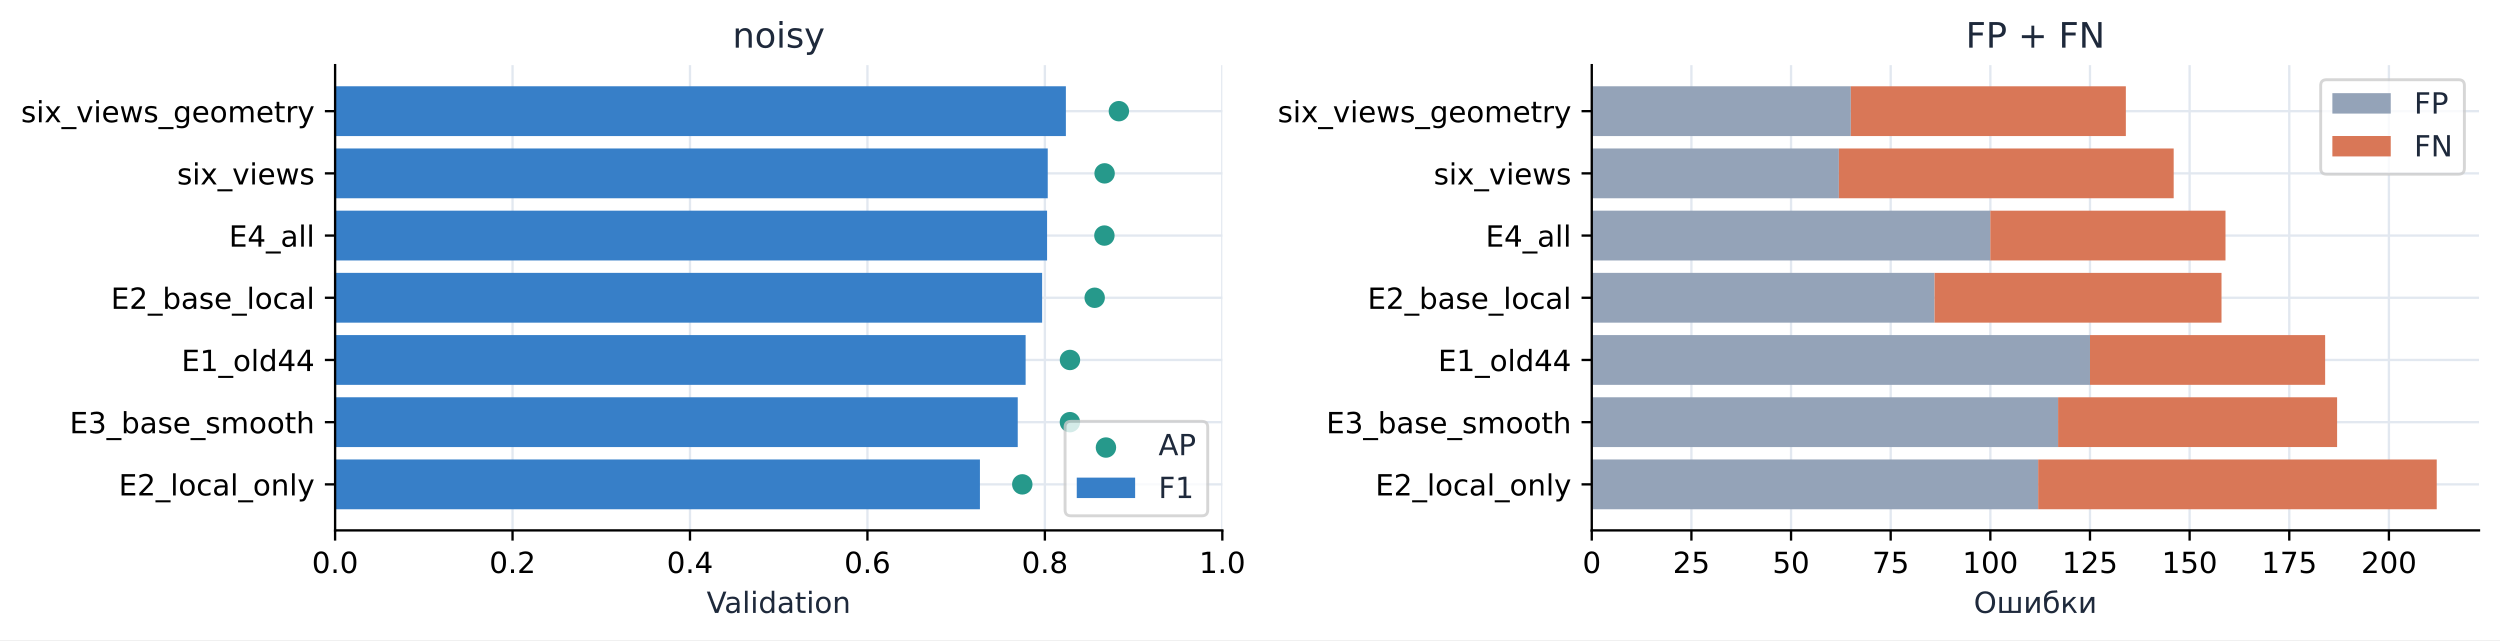
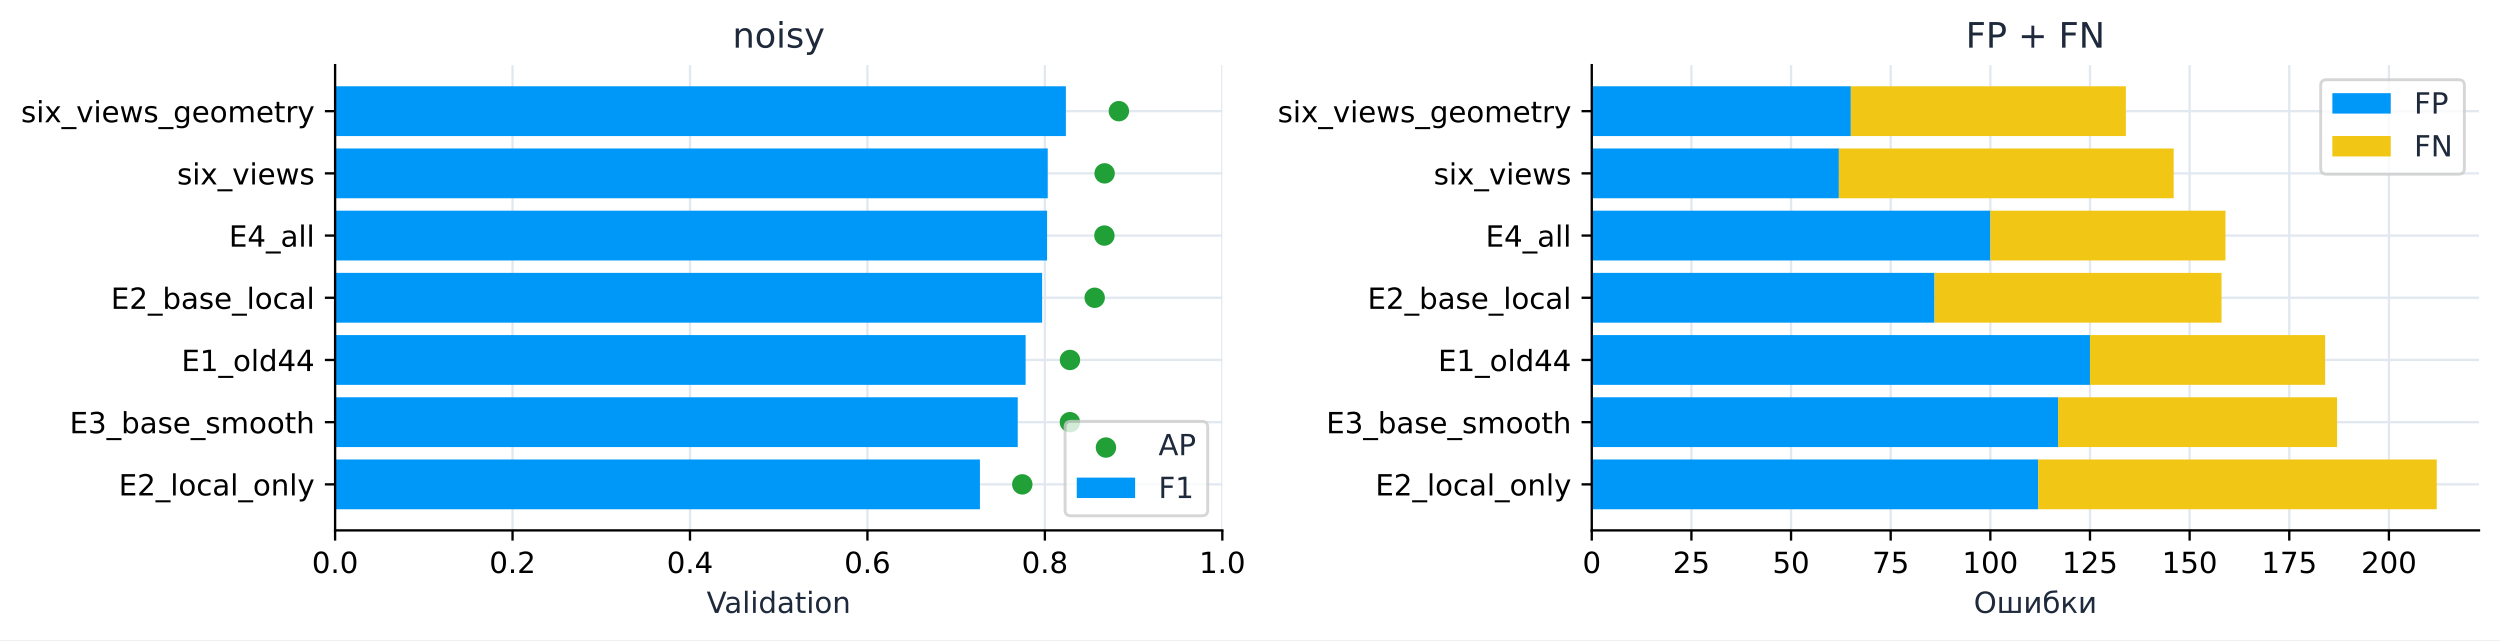
<svg xmlns="http://www.w3.org/2000/svg" xmlns:xlink="http://www.w3.org/1999/xlink" width="856.526pt" height="219.274pt" viewBox="0 0 856.526 219.274" version="1.1">
  <defs>
    <style type="text/css">*{stroke-linejoin: round; stroke-linecap: butt}</style>
  </defs>
  <g id="figure_1">
    <g id="patch_1">
      <path d="M -0 219.274 L 856.526 219.274 L 856.526 0 L -0 0 z " style="fill: #ffffff" />
    </g>
    <g id="axes_1">
      <g id="patch_2">
        <path d="M 114.808 181.718 L 418.778 181.718 L 418.778 22.318 L 114.808 22.318 z " style="fill: #ffffff" />
      </g>
      <g id="matplotlib.axis_1">
        <g id="xtick_1">
          <g id="line2d_1">
-             <path d="M 114.808 181.718 L 114.808 22.318 " clip-path="url(#p35d81b4c0a)" style="fill: none; stroke: #e2e8f0; stroke-width: 0.8; stroke-linecap: square" />
+             <path d="M 114.808 181.718 L 114.808 22.318 " clip-path="url(#pe5782a7116)" style="fill: none; stroke: #e2e8f0; stroke-width: 0.8; stroke-linecap: square" />
          </g>
          <g id="line2d_2">
            <defs>
-               <path id="m75c8aab4b4" d="M 0 0 L 0 3.5 " style="stroke: #000000; stroke-width: 0.8" />
+               <path id="m9a17c03f44" d="M 0 0 L 0 3.5 " style="stroke: #000000; stroke-width: 0.8" />
            </defs>
            <g>
-               <use xlink:href="#m75c8aab4b4" x="114.808" y="181.718" style="stroke: #000000; stroke-width: 0.8" />
+               <use xlink:href="#m9a17c03f44" x="114.808" y="181.718" style="stroke: #000000; stroke-width: 0.8" />
            </g>
          </g>
          <g id="text_1">
            <text style="font-size: 10px; font-family: 'DejaVu Sans', 'Bitstream Vera Sans', 'Computer Modern Sans Serif', 'Lucida Grande', 'Verdana', 'Geneva', 'Lucid', 'Arial', 'Helvetica', 'Avant Garde', sans-serif; text-anchor: middle" x="114.808" y="196.317" transform="rotate(-0 114.8078 196.3166)">0.0</text>
          </g>
        </g>
        <g id="xtick_2">
          <g id="line2d_3">
-             <path d="M 175.602 181.718 L 175.602 22.318 " clip-path="url(#p35d81b4c0a)" style="fill: none; stroke: #e2e8f0; stroke-width: 0.8; stroke-linecap: square" />
+             <path d="M 175.602 181.718 L 175.602 22.318 " clip-path="url(#pe5782a7116)" style="fill: none; stroke: #e2e8f0; stroke-width: 0.8; stroke-linecap: square" />
          </g>
          <g id="line2d_4">
            <g>
-               <use xlink:href="#m75c8aab4b4" x="175.602" y="181.718" style="stroke: #000000; stroke-width: 0.8" />
+               <use xlink:href="#m9a17c03f44" x="175.602" y="181.718" style="stroke: #000000; stroke-width: 0.8" />
            </g>
          </g>
          <g id="text_2">
            <text style="font-size: 10px; font-family: 'DejaVu Sans', 'Bitstream Vera Sans', 'Computer Modern Sans Serif', 'Lucida Grande', 'Verdana', 'Geneva', 'Lucid', 'Arial', 'Helvetica', 'Avant Garde', sans-serif; text-anchor: middle" x="175.602" y="196.317" transform="rotate(-0 175.6019 196.3166)">0.2</text>
          </g>
        </g>
        <g id="xtick_3">
          <g id="line2d_5">
-             <path d="M 236.396 181.718 L 236.396 22.318 " clip-path="url(#p35d81b4c0a)" style="fill: none; stroke: #e2e8f0; stroke-width: 0.8; stroke-linecap: square" />
+             <path d="M 236.396 181.718 L 236.396 22.318 " clip-path="url(#pe5782a7116)" style="fill: none; stroke: #e2e8f0; stroke-width: 0.8; stroke-linecap: square" />
          </g>
          <g id="line2d_6">
            <g>
-               <use xlink:href="#m75c8aab4b4" x="236.396" y="181.718" style="stroke: #000000; stroke-width: 0.8" />
+               <use xlink:href="#m9a17c03f44" x="236.396" y="181.718" style="stroke: #000000; stroke-width: 0.8" />
            </g>
          </g>
          <g id="text_3">
            <text style="font-size: 10px; font-family: 'DejaVu Sans', 'Bitstream Vera Sans', 'Computer Modern Sans Serif', 'Lucida Grande', 'Verdana', 'Geneva', 'Lucid', 'Arial', 'Helvetica', 'Avant Garde', sans-serif; text-anchor: middle" x="236.396" y="196.317" transform="rotate(-0 236.396 196.3166)">0.4</text>
          </g>
        </g>
        <g id="xtick_4">
          <g id="line2d_7">
-             <path d="M 297.19 181.718 L 297.19 22.318 " clip-path="url(#p35d81b4c0a)" style="fill: none; stroke: #e2e8f0; stroke-width: 0.8; stroke-linecap: square" />
+             <path d="M 297.19 181.718 L 297.19 22.318 " clip-path="url(#pe5782a7116)" style="fill: none; stroke: #e2e8f0; stroke-width: 0.8; stroke-linecap: square" />
          </g>
          <g id="line2d_8">
            <g>
-               <use xlink:href="#m75c8aab4b4" x="297.19" y="181.718" style="stroke: #000000; stroke-width: 0.8" />
+               <use xlink:href="#m9a17c03f44" x="297.19" y="181.718" style="stroke: #000000; stroke-width: 0.8" />
            </g>
          </g>
          <g id="text_4">
            <text style="font-size: 10px; font-family: 'DejaVu Sans', 'Bitstream Vera Sans', 'Computer Modern Sans Serif', 'Lucida Grande', 'Verdana', 'Geneva', 'Lucid', 'Arial', 'Helvetica', 'Avant Garde', sans-serif; text-anchor: middle" x="297.19" y="196.317" transform="rotate(-0 297.1901 196.3166)">0.6</text>
          </g>
        </g>
        <g id="xtick_5">
          <g id="line2d_9">
-             <path d="M 357.984 181.718 L 357.984 22.318 " clip-path="url(#p35d81b4c0a)" style="fill: none; stroke: #e2e8f0; stroke-width: 0.8; stroke-linecap: square" />
+             <path d="M 357.984 181.718 L 357.984 22.318 " clip-path="url(#pe5782a7116)" style="fill: none; stroke: #e2e8f0; stroke-width: 0.8; stroke-linecap: square" />
          </g>
          <g id="line2d_10">
            <g>
-               <use xlink:href="#m75c8aab4b4" x="357.984" y="181.718" style="stroke: #000000; stroke-width: 0.8" />
+               <use xlink:href="#m9a17c03f44" x="357.984" y="181.718" style="stroke: #000000; stroke-width: 0.8" />
            </g>
          </g>
          <g id="text_5">
            <text style="font-size: 10px; font-family: 'DejaVu Sans', 'Bitstream Vera Sans', 'Computer Modern Sans Serif', 'Lucida Grande', 'Verdana', 'Geneva', 'Lucid', 'Arial', 'Helvetica', 'Avant Garde', sans-serif; text-anchor: middle" x="357.984" y="196.317" transform="rotate(-0 357.9842 196.3166)">0.8</text>
          </g>
        </g>
        <g id="xtick_6">
          <g id="line2d_11">
-             <path d="M 418.778 181.718 L 418.778 22.318 " clip-path="url(#p35d81b4c0a)" style="fill: none; stroke: #e2e8f0; stroke-width: 0.8; stroke-linecap: square" />
+             <path d="M 418.778 181.718 L 418.778 22.318 " clip-path="url(#pe5782a7116)" style="fill: none; stroke: #e2e8f0; stroke-width: 0.8; stroke-linecap: square" />
          </g>
          <g id="line2d_12">
            <g>
-               <use xlink:href="#m75c8aab4b4" x="418.778" y="181.718" style="stroke: #000000; stroke-width: 0.8" />
+               <use xlink:href="#m9a17c03f44" x="418.778" y="181.718" style="stroke: #000000; stroke-width: 0.8" />
            </g>
          </g>
          <g id="text_6">
            <text style="font-size: 10px; font-family: 'DejaVu Sans', 'Bitstream Vera Sans', 'Computer Modern Sans Serif', 'Lucida Grande', 'Verdana', 'Geneva', 'Lucid', 'Arial', 'Helvetica', 'Avant Garde', sans-serif; text-anchor: middle" x="418.778" y="196.317" transform="rotate(-0 418.7783 196.3166)">1.0</text>
          </g>
        </g>
        <g id="text_7">
          <text style="font-size: 10px; font-family: 'DejaVu Sans', 'Bitstream Vera Sans', 'Computer Modern Sans Serif', 'Lucida Grande', 'Verdana', 'Geneva', 'Lucid', 'Arial', 'Helvetica', 'Avant Garde', sans-serif; text-anchor: middle; fill: #1e293b" x="266.793" y="209.995" transform="rotate(-0 266.793 209.9947)">Validation</text>
        </g>
      </g>
      <g id="matplotlib.axis_2">
        <g id="ytick_1">
          <g id="line2d_13">
-             <path d="M 114.808 165.949 L 418.778 165.949 " clip-path="url(#p35d81b4c0a)" style="fill: none; stroke: #e2e8f0; stroke-width: 0.8; stroke-linecap: square" />
+             <path d="M 114.808 165.949 L 418.778 165.949 " clip-path="url(#pe5782a7116)" style="fill: none; stroke: #e2e8f0; stroke-width: 0.8; stroke-linecap: square" />
          </g>
          <g id="line2d_14">
            <defs>
-               <path id="me9e8e75895" d="M 0 0 L -3.5 0 " style="stroke: #000000; stroke-width: 0.8" />
+               <path id="mb0c5fe7407" d="M 0 0 L -3.5 0 " style="stroke: #000000; stroke-width: 0.8" />
            </defs>
            <g>
-               <use xlink:href="#me9e8e75895" x="114.808" y="165.949" style="stroke: #000000; stroke-width: 0.8" />
+               <use xlink:href="#mb0c5fe7407" x="114.808" y="165.949" style="stroke: #000000; stroke-width: 0.8" />
            </g>
          </g>
          <g id="text_8">
            <text style="font-size: 10px; font-family: 'DejaVu Sans', 'Bitstream Vera Sans', 'Computer Modern Sans Serif', 'Lucida Grande', 'Verdana', 'Geneva', 'Lucid', 'Arial', 'Helvetica', 'Avant Garde', sans-serif; text-anchor: end" x="107.808" y="169.748" transform="rotate(-0 107.8078 169.7478)">E2_local_only</text>
          </g>
        </g>
        <g id="ytick_2">
          <g id="line2d_15">
-             <path d="M 114.808 144.638 L 418.778 144.638 " clip-path="url(#p35d81b4c0a)" style="fill: none; stroke: #e2e8f0; stroke-width: 0.8; stroke-linecap: square" />
+             <path d="M 114.808 144.638 L 418.778 144.638 " clip-path="url(#pe5782a7116)" style="fill: none; stroke: #e2e8f0; stroke-width: 0.8; stroke-linecap: square" />
          </g>
          <g id="line2d_16">
            <g>
-               <use xlink:href="#me9e8e75895" x="114.808" y="144.638" style="stroke: #000000; stroke-width: 0.8" />
+               <use xlink:href="#mb0c5fe7407" x="114.808" y="144.638" style="stroke: #000000; stroke-width: 0.8" />
            </g>
          </g>
          <g id="text_9">
            <text style="font-size: 10px; font-family: 'DejaVu Sans', 'Bitstream Vera Sans', 'Computer Modern Sans Serif', 'Lucida Grande', 'Verdana', 'Geneva', 'Lucid', 'Arial', 'Helvetica', 'Avant Garde', sans-serif; text-anchor: end" x="107.808" y="148.438" transform="rotate(-0 107.8078 148.4377)">E3_base_smooth</text>
          </g>
        </g>
        <g id="ytick_3">
          <g id="line2d_17">
-             <path d="M 114.808 123.328 L 418.778 123.328 " clip-path="url(#p35d81b4c0a)" style="fill: none; stroke: #e2e8f0; stroke-width: 0.8; stroke-linecap: square" />
+             <path d="M 114.808 123.328 L 418.778 123.328 " clip-path="url(#pe5782a7116)" style="fill: none; stroke: #e2e8f0; stroke-width: 0.8; stroke-linecap: square" />
          </g>
          <g id="line2d_18">
            <g>
-               <use xlink:href="#me9e8e75895" x="114.808" y="123.328" style="stroke: #000000; stroke-width: 0.8" />
+               <use xlink:href="#mb0c5fe7407" x="114.808" y="123.328" style="stroke: #000000; stroke-width: 0.8" />
            </g>
          </g>
          <g id="text_10">
            <text style="font-size: 10px; font-family: 'DejaVu Sans', 'Bitstream Vera Sans', 'Computer Modern Sans Serif', 'Lucida Grande', 'Verdana', 'Geneva', 'Lucid', 'Arial', 'Helvetica', 'Avant Garde', sans-serif; text-anchor: end" x="107.808" y="127.128" transform="rotate(-0 107.8078 127.1275)">E1_old44</text>
          </g>
        </g>
        <g id="ytick_4">
          <g id="line2d_19">
-             <path d="M 114.808 102.018 L 418.778 102.018 " clip-path="url(#p35d81b4c0a)" style="fill: none; stroke: #e2e8f0; stroke-width: 0.8; stroke-linecap: square" />
+             <path d="M 114.808 102.018 L 418.778 102.018 " clip-path="url(#pe5782a7116)" style="fill: none; stroke: #e2e8f0; stroke-width: 0.8; stroke-linecap: square" />
          </g>
          <g id="line2d_20">
            <g>
-               <use xlink:href="#me9e8e75895" x="114.808" y="102.018" style="stroke: #000000; stroke-width: 0.8" />
+               <use xlink:href="#mb0c5fe7407" x="114.808" y="102.018" style="stroke: #000000; stroke-width: 0.8" />
            </g>
          </g>
          <g id="text_11">
            <text style="font-size: 10px; font-family: 'DejaVu Sans', 'Bitstream Vera Sans', 'Computer Modern Sans Serif', 'Lucida Grande', 'Verdana', 'Geneva', 'Lucid', 'Arial', 'Helvetica', 'Avant Garde', sans-serif; text-anchor: end" x="107.808" y="105.817" transform="rotate(-0 107.8078 105.8173)">E2_base_local</text>
          </g>
        </g>
        <g id="ytick_5">
          <g id="line2d_21">
-             <path d="M 114.808 80.708 L 418.778 80.708 " clip-path="url(#p35d81b4c0a)" style="fill: none; stroke: #e2e8f0; stroke-width: 0.8; stroke-linecap: square" />
+             <path d="M 114.808 80.708 L 418.778 80.708 " clip-path="url(#pe5782a7116)" style="fill: none; stroke: #e2e8f0; stroke-width: 0.8; stroke-linecap: square" />
          </g>
          <g id="line2d_22">
            <g>
-               <use xlink:href="#me9e8e75895" x="114.808" y="80.708" style="stroke: #000000; stroke-width: 0.8" />
+               <use xlink:href="#mb0c5fe7407" x="114.808" y="80.708" style="stroke: #000000; stroke-width: 0.8" />
            </g>
          </g>
          <g id="text_12">
            <text style="font-size: 10px; font-family: 'DejaVu Sans', 'Bitstream Vera Sans', 'Computer Modern Sans Serif', 'Lucida Grande', 'Verdana', 'Geneva', 'Lucid', 'Arial', 'Helvetica', 'Avant Garde', sans-serif; text-anchor: end" x="107.808" y="84.507" transform="rotate(-0 107.8078 84.50718)">E4_all</text>
          </g>
        </g>
        <g id="ytick_6">
          <g id="line2d_23">
-             <path d="M 114.808 59.398 L 418.778 59.398 " clip-path="url(#p35d81b4c0a)" style="fill: none; stroke: #e2e8f0; stroke-width: 0.8; stroke-linecap: square" />
+             <path d="M 114.808 59.398 L 418.778 59.398 " clip-path="url(#pe5782a7116)" style="fill: none; stroke: #e2e8f0; stroke-width: 0.8; stroke-linecap: square" />
          </g>
          <g id="line2d_24">
            <g>
-               <use xlink:href="#me9e8e75895" x="114.808" y="59.398" style="stroke: #000000; stroke-width: 0.8" />
+               <use xlink:href="#mb0c5fe7407" x="114.808" y="59.398" style="stroke: #000000; stroke-width: 0.8" />
            </g>
          </g>
          <g id="text_13">
            <text style="font-size: 10px; font-family: 'DejaVu Sans', 'Bitstream Vera Sans', 'Computer Modern Sans Serif', 'Lucida Grande', 'Verdana', 'Geneva', 'Lucid', 'Arial', 'Helvetica', 'Avant Garde', sans-serif; text-anchor: end" x="107.808" y="63.197" transform="rotate(-0 107.8078 63.19702)">six_views</text>
          </g>
        </g>
        <g id="ytick_7">
          <g id="line2d_25">
-             <path d="M 114.808 38.088 L 418.778 38.088 " clip-path="url(#p35d81b4c0a)" style="fill: none; stroke: #e2e8f0; stroke-width: 0.8; stroke-linecap: square" />
+             <path d="M 114.808 38.088 L 418.778 38.088 " clip-path="url(#pe5782a7116)" style="fill: none; stroke: #e2e8f0; stroke-width: 0.8; stroke-linecap: square" />
          </g>
          <g id="line2d_26">
            <g>
-               <use xlink:href="#me9e8e75895" x="114.808" y="38.088" style="stroke: #000000; stroke-width: 0.8" />
+               <use xlink:href="#mb0c5fe7407" x="114.808" y="38.088" style="stroke: #000000; stroke-width: 0.8" />
            </g>
          </g>
          <g id="text_14">
            <text style="font-size: 10px; font-family: 'DejaVu Sans', 'Bitstream Vera Sans', 'Computer Modern Sans Serif', 'Lucida Grande', 'Verdana', 'Geneva', 'Lucid', 'Arial', 'Helvetica', 'Avant Garde', sans-serif; text-anchor: end" x="107.808" y="41.887" transform="rotate(-0 107.8078 41.88686)">six_views_geometry</text>
          </g>
        </g>
      </g>
      <g id="patch_3">
-         <path d="M 114.808 174.473 L 335.735 174.473 L 335.735 157.425 L 114.808 157.425 z " clip-path="url(#p35d81b4c0a)" style="fill: #377fc8" />
+         <path d="M 114.808 174.473 L 335.735 174.473 L 335.735 157.425 L 114.808 157.425 z " clip-path="url(#pe5782a7116)" style="fill: #0098f8" />
      </g>
      <g id="patch_4">
-         <path d="M 114.808 153.163 L 348.689 153.163 L 348.689 136.114 L 114.808 136.114 z " clip-path="url(#p35d81b4c0a)" style="fill: #377fc8" />
+         <path d="M 114.808 153.163 L 348.689 153.163 L 348.689 136.114 L 114.808 136.114 z " clip-path="url(#pe5782a7116)" style="fill: #0098f8" />
      </g>
      <g id="patch_5">
-         <path d="M 114.808 131.852 L 351.392 131.852 L 351.392 114.804 L 114.808 114.804 z " clip-path="url(#p35d81b4c0a)" style="fill: #377fc8" />
+         <path d="M 114.808 131.852 L 351.392 131.852 L 351.392 114.804 L 114.808 114.804 z " clip-path="url(#pe5782a7116)" style="fill: #0098f8" />
      </g>
      <g id="patch_6">
-         <path d="M 114.808 110.542 L 357.046 110.542 L 357.046 93.494 L 114.808 93.494 z " clip-path="url(#p35d81b4c0a)" style="fill: #377fc8" />
+         <path d="M 114.808 110.542 L 357.046 110.542 L 357.046 93.494 L 114.808 93.494 z " clip-path="url(#pe5782a7116)" style="fill: #0098f8" />
      </g>
      <g id="patch_7">
-         <path d="M 114.808 89.232 L 358.739 89.232 L 358.739 72.184 L 114.808 72.184 z " clip-path="url(#p35d81b4c0a)" style="fill: #377fc8" />
+         <path d="M 114.808 89.232 L 358.739 89.232 L 358.739 72.184 L 114.808 72.184 z " clip-path="url(#pe5782a7116)" style="fill: #0098f8" />
      </g>
      <g id="patch_8">
-         <path d="M 114.808 67.922 L 358.967 67.922 L 358.967 50.874 L 114.808 50.874 z " clip-path="url(#p35d81b4c0a)" style="fill: #377fc8" />
+         <path d="M 114.808 67.922 L 358.967 67.922 L 358.967 50.874 L 114.808 50.874 z " clip-path="url(#pe5782a7116)" style="fill: #0098f8" />
      </g>
      <g id="patch_9">
-         <path d="M 114.808 46.612 L 365.183 46.612 L 365.183 29.564 L 114.808 29.564 z " clip-path="url(#p35d81b4c0a)" style="fill: #377fc8" />
+         <path d="M 114.808 46.612 L 365.183 46.612 L 365.183 29.564 L 114.808 29.564 z " clip-path="url(#pe5782a7116)" style="fill: #0098f8" />
      </g>
      <g id="patch_10">
        <path d="M 114.808 181.718 L 114.808 22.318 " style="fill: none; stroke: #000000; stroke-width: 0.8; stroke-linejoin: miter; stroke-linecap: square" />
      </g>
      <g id="patch_11">
        <path d="M 114.808 181.718 L 418.778 181.718 " style="fill: none; stroke: #000000; stroke-width: 0.8; stroke-linejoin: miter; stroke-linecap: square" />
      </g>
      <g id="PathCollection_1">
        <defs>
-           <path id="m6dfe52fd0f" d="M 0 3 C 0.796 3 1.559 2.684 2.121 2.121 C 2.684 1.559 3 0.796 3 0 C 3 -0.796 2.684 -1.559 2.121 -2.121 C 1.559 -2.684 0.796 -3 0 -3 C -0.796 -3 -1.559 -2.684 -2.121 -2.121 C -2.684 -1.559 -3 -0.796 -3 0 C -3 0.796 -2.684 1.559 -2.121 2.121 C -1.559 2.684 -0.796 3 0 3 z " style="stroke: #26998b" />
+           <path id="mf099765566" d="M 0 3 C 0.796 3 1.559 2.684 2.121 2.121 C 2.684 1.559 3 0.796 3 0 C 3 -0.796 2.684 -1.559 2.121 -2.121 C 1.559 -2.684 0.796 -3 0 -3 C -0.796 -3 -1.559 -2.684 -2.121 -2.121 C -2.684 -1.559 -3 -0.796 -3 0 C -3 0.796 -2.684 1.559 -2.121 2.121 C -1.559 2.684 -0.796 3 0 3 z " style="stroke: #21a038" />
        </defs>
-         <g clip-path="url(#p35d81b4c0a)">
-           <use xlink:href="#m6dfe52fd0f" x="350.247" y="165.949" style="fill: #26998b; stroke: #26998b" />
-           <use xlink:href="#m6dfe52fd0f" x="366.565" y="144.638" style="fill: #26998b; stroke: #26998b" />
-           <use xlink:href="#m6dfe52fd0f" x="366.583" y="123.328" style="fill: #26998b; stroke: #26998b" />
-           <use xlink:href="#m6dfe52fd0f" x="375.049" y="102.018" style="fill: #26998b; stroke: #26998b" />
-           <use xlink:href="#m6dfe52fd0f" x="378.377" y="80.708" style="fill: #26998b; stroke: #26998b" />
-           <use xlink:href="#m6dfe52fd0f" x="378.449" y="59.398" style="fill: #26998b; stroke: #26998b" />
-           <use xlink:href="#m6dfe52fd0f" x="383.341" y="38.088" style="fill: #26998b; stroke: #26998b" />
+         <g clip-path="url(#pe5782a7116)">
+           <use xlink:href="#mf099765566" x="350.247" y="165.949" style="fill: #21a038; stroke: #21a038" />
+           <use xlink:href="#mf099765566" x="366.565" y="144.638" style="fill: #21a038; stroke: #21a038" />
+           <use xlink:href="#mf099765566" x="366.583" y="123.328" style="fill: #21a038; stroke: #21a038" />
+           <use xlink:href="#mf099765566" x="375.049" y="102.018" style="fill: #21a038; stroke: #21a038" />
+           <use xlink:href="#mf099765566" x="378.377" y="80.708" style="fill: #21a038; stroke: #21a038" />
+           <use xlink:href="#mf099765566" x="378.449" y="59.398" style="fill: #21a038; stroke: #21a038" />
+           <use xlink:href="#mf099765566" x="383.341" y="38.088" style="fill: #21a038; stroke: #21a038" />
        </g>
      </g>
      <g id="text_15">
        <text style="font-size: 12px; font-family: 'DejaVu Sans', 'Bitstream Vera Sans', 'Computer Modern Sans Serif', 'Lucida Grande', 'Verdana', 'Geneva', 'Lucid', 'Arial', 'Helvetica', 'Avant Garde', sans-serif; text-anchor: middle; fill: #1e293b" x="266.793" y="16.318" transform="rotate(-0 266.793 16.31812)">noisy</text>
      </g>
      <g id="legend_1">
        <g id="patch_12">
          <path d="M 366.908 176.718 L 411.778 176.718 Q 413.778 176.718 413.778 174.718 L 413.778 146.362 Q 413.778 144.362 411.778 144.362 L 366.908 144.362 Q 364.908 144.362 364.908 146.362 L 364.908 174.718 Q 364.908 176.718 366.908 176.718 z " style="fill: #ffffff; opacity: 0.8; stroke: #cccccc; stroke-linejoin: miter" />
        </g>
        <g id="PathCollection_2">
          <g>
-             <use xlink:href="#m6dfe52fd0f" x="378.908" y="153.335" style="fill: #26998b; stroke: #26998b" />
+             <use xlink:href="#mf099765566" x="378.908" y="153.335" style="fill: #21a038; stroke: #21a038" />
          </g>
        </g>
        <g id="text_16">
          <text style="font-size: 10px; font-family: 'DejaVu Sans', 'Bitstream Vera Sans', 'Computer Modern Sans Serif', 'Lucida Grande', 'Verdana', 'Geneva', 'Lucid', 'Arial', 'Helvetica', 'Avant Garde', sans-serif; text-anchor: start; fill: #1e293b" x="396.908" y="155.96" transform="rotate(-0 396.908 155.9603)">AP</text>
        </g>
        <g id="patch_13">
-           <path d="M 368.908 170.638 L 388.908 170.638 L 388.908 163.638 L 368.908 163.638 z " style="fill: #377fc8" />
+           <path d="M 368.908 170.638 L 388.908 170.638 L 388.908 163.638 L 368.908 163.638 z " style="fill: #0098f8" />
        </g>
        <g id="text_17">
          <text style="font-size: 10px; font-family: 'DejaVu Sans', 'Bitstream Vera Sans', 'Computer Modern Sans Serif', 'Lucida Grande', 'Verdana', 'Geneva', 'Lucid', 'Arial', 'Helvetica', 'Avant Garde', sans-serif; text-anchor: start; fill: #1e293b" x="396.908" y="170.638" transform="rotate(-0 396.908 170.6384)">F1</text>
        </g>
      </g>
    </g>
    <g id="axes_2">
      <g id="patch_14">
        <path d="M 545.356 181.718 L 849.326 181.718 L 849.326 22.318 L 545.356 22.318 z " style="fill: #ffffff" />
      </g>
      <g id="matplotlib.axis_3">
        <g id="xtick_7">
          <g id="line2d_27">
-             <path d="M 545.356 181.718 L 545.356 22.318 " clip-path="url(#p0508664bc5)" style="fill: none; stroke: #e2e8f0; stroke-width: 0.8; stroke-linecap: square" />
+             <path d="M 545.356 181.718 L 545.356 22.318 " clip-path="url(#pabfaeca4bc)" style="fill: none; stroke: #e2e8f0; stroke-width: 0.8; stroke-linecap: square" />
          </g>
          <g id="line2d_28">
            <g>
-               <use xlink:href="#m75c8aab4b4" x="545.356" y="181.718" style="stroke: #000000; stroke-width: 0.8" />
+               <use xlink:href="#m9a17c03f44" x="545.356" y="181.718" style="stroke: #000000; stroke-width: 0.8" />
            </g>
          </g>
          <g id="text_18">
            <text style="font-size: 10px; font-family: 'DejaVu Sans', 'Bitstream Vera Sans', 'Computer Modern Sans Serif', 'Lucida Grande', 'Verdana', 'Geneva', 'Lucid', 'Arial', 'Helvetica', 'Avant Garde', sans-serif; text-anchor: middle" x="545.356" y="196.317" transform="rotate(-0 545.3555 196.3166)">0</text>
          </g>
        </g>
        <g id="xtick_8">
          <g id="line2d_29">
-             <path d="M 579.494 181.718 L 579.494 22.318 " clip-path="url(#p0508664bc5)" style="fill: none; stroke: #e2e8f0; stroke-width: 0.8; stroke-linecap: square" />
+             <path d="M 579.494 181.718 L 579.494 22.318 " clip-path="url(#pabfaeca4bc)" style="fill: none; stroke: #e2e8f0; stroke-width: 0.8; stroke-linecap: square" />
          </g>
          <g id="line2d_30">
            <g>
-               <use xlink:href="#m75c8aab4b4" x="579.494" y="181.718" style="stroke: #000000; stroke-width: 0.8" />
+               <use xlink:href="#m9a17c03f44" x="579.494" y="181.718" style="stroke: #000000; stroke-width: 0.8" />
            </g>
          </g>
          <g id="text_19">
            <text style="font-size: 10px; font-family: 'DejaVu Sans', 'Bitstream Vera Sans', 'Computer Modern Sans Serif', 'Lucida Grande', 'Verdana', 'Geneva', 'Lucid', 'Arial', 'Helvetica', 'Avant Garde', sans-serif; text-anchor: middle" x="579.494" y="196.317" transform="rotate(-0 579.4942 196.3166)">25</text>
          </g>
        </g>
        <g id="xtick_9">
          <g id="line2d_31">
-             <path d="M 613.633 181.718 L 613.633 22.318 " clip-path="url(#p0508664bc5)" style="fill: none; stroke: #e2e8f0; stroke-width: 0.8; stroke-linecap: square" />
+             <path d="M 613.633 181.718 L 613.633 22.318 " clip-path="url(#pabfaeca4bc)" style="fill: none; stroke: #e2e8f0; stroke-width: 0.8; stroke-linecap: square" />
          </g>
          <g id="line2d_32">
            <g>
-               <use xlink:href="#m75c8aab4b4" x="613.633" y="181.718" style="stroke: #000000; stroke-width: 0.8" />
+               <use xlink:href="#m9a17c03f44" x="613.633" y="181.718" style="stroke: #000000; stroke-width: 0.8" />
            </g>
          </g>
          <g id="text_20">
            <text style="font-size: 10px; font-family: 'DejaVu Sans', 'Bitstream Vera Sans', 'Computer Modern Sans Serif', 'Lucida Grande', 'Verdana', 'Geneva', 'Lucid', 'Arial', 'Helvetica', 'Avant Garde', sans-serif; text-anchor: middle" x="613.633" y="196.317" transform="rotate(-0 613.6328 196.3166)">50</text>
          </g>
        </g>
        <g id="xtick_10">
          <g id="line2d_33">
-             <path d="M 647.771 181.718 L 647.771 22.318 " clip-path="url(#p0508664bc5)" style="fill: none; stroke: #e2e8f0; stroke-width: 0.8; stroke-linecap: square" />
+             <path d="M 647.771 181.718 L 647.771 22.318 " clip-path="url(#pabfaeca4bc)" style="fill: none; stroke: #e2e8f0; stroke-width: 0.8; stroke-linecap: square" />
          </g>
          <g id="line2d_34">
            <g>
-               <use xlink:href="#m75c8aab4b4" x="647.771" y="181.718" style="stroke: #000000; stroke-width: 0.8" />
+               <use xlink:href="#m9a17c03f44" x="647.771" y="181.718" style="stroke: #000000; stroke-width: 0.8" />
            </g>
          </g>
          <g id="text_21">
            <text style="font-size: 10px; font-family: 'DejaVu Sans', 'Bitstream Vera Sans', 'Computer Modern Sans Serif', 'Lucida Grande', 'Verdana', 'Geneva', 'Lucid', 'Arial', 'Helvetica', 'Avant Garde', sans-serif; text-anchor: middle" x="647.771" y="196.317" transform="rotate(-0 647.7715 196.3166)">75</text>
          </g>
        </g>
        <g id="xtick_11">
          <g id="line2d_35">
-             <path d="M 681.91 181.718 L 681.91 22.318 " clip-path="url(#p0508664bc5)" style="fill: none; stroke: #e2e8f0; stroke-width: 0.8; stroke-linecap: square" />
+             <path d="M 681.91 181.718 L 681.91 22.318 " clip-path="url(#pabfaeca4bc)" style="fill: none; stroke: #e2e8f0; stroke-width: 0.8; stroke-linecap: square" />
          </g>
          <g id="line2d_36">
            <g>
-               <use xlink:href="#m75c8aab4b4" x="681.91" y="181.718" style="stroke: #000000; stroke-width: 0.8" />
+               <use xlink:href="#m9a17c03f44" x="681.91" y="181.718" style="stroke: #000000; stroke-width: 0.8" />
            </g>
          </g>
          <g id="text_22">
            <text style="font-size: 10px; font-family: 'DejaVu Sans', 'Bitstream Vera Sans', 'Computer Modern Sans Serif', 'Lucida Grande', 'Verdana', 'Geneva', 'Lucid', 'Arial', 'Helvetica', 'Avant Garde', sans-serif; text-anchor: middle" x="681.91" y="196.317" transform="rotate(-0 681.9101 196.3166)">100</text>
          </g>
        </g>
        <g id="xtick_12">
          <g id="line2d_37">
-             <path d="M 716.049 181.718 L 716.049 22.318 " clip-path="url(#p0508664bc5)" style="fill: none; stroke: #e2e8f0; stroke-width: 0.8; stroke-linecap: square" />
+             <path d="M 716.049 181.718 L 716.049 22.318 " clip-path="url(#pabfaeca4bc)" style="fill: none; stroke: #e2e8f0; stroke-width: 0.8; stroke-linecap: square" />
          </g>
          <g id="line2d_38">
            <g>
-               <use xlink:href="#m75c8aab4b4" x="716.049" y="181.718" style="stroke: #000000; stroke-width: 0.8" />
+               <use xlink:href="#m9a17c03f44" x="716.049" y="181.718" style="stroke: #000000; stroke-width: 0.8" />
            </g>
          </g>
          <g id="text_23">
            <text style="font-size: 10px; font-family: 'DejaVu Sans', 'Bitstream Vera Sans', 'Computer Modern Sans Serif', 'Lucida Grande', 'Verdana', 'Geneva', 'Lucid', 'Arial', 'Helvetica', 'Avant Garde', sans-serif; text-anchor: middle" x="716.049" y="196.317" transform="rotate(-0 716.0487 196.3166)">125</text>
          </g>
        </g>
        <g id="xtick_13">
          <g id="line2d_39">
-             <path d="M 750.187 181.718 L 750.187 22.318 " clip-path="url(#p0508664bc5)" style="fill: none; stroke: #e2e8f0; stroke-width: 0.8; stroke-linecap: square" />
+             <path d="M 750.187 181.718 L 750.187 22.318 " clip-path="url(#pabfaeca4bc)" style="fill: none; stroke: #e2e8f0; stroke-width: 0.8; stroke-linecap: square" />
          </g>
          <g id="line2d_40">
            <g>
-               <use xlink:href="#m75c8aab4b4" x="750.187" y="181.718" style="stroke: #000000; stroke-width: 0.8" />
+               <use xlink:href="#m9a17c03f44" x="750.187" y="181.718" style="stroke: #000000; stroke-width: 0.8" />
            </g>
          </g>
          <g id="text_24">
            <text style="font-size: 10px; font-family: 'DejaVu Sans', 'Bitstream Vera Sans', 'Computer Modern Sans Serif', 'Lucida Grande', 'Verdana', 'Geneva', 'Lucid', 'Arial', 'Helvetica', 'Avant Garde', sans-serif; text-anchor: middle" x="750.187" y="196.317" transform="rotate(-0 750.1874 196.3166)">150</text>
          </g>
        </g>
        <g id="xtick_14">
          <g id="line2d_41">
-             <path d="M 784.326 181.718 L 784.326 22.318 " clip-path="url(#p0508664bc5)" style="fill: none; stroke: #e2e8f0; stroke-width: 0.8; stroke-linecap: square" />
+             <path d="M 784.326 181.718 L 784.326 22.318 " clip-path="url(#pabfaeca4bc)" style="fill: none; stroke: #e2e8f0; stroke-width: 0.8; stroke-linecap: square" />
          </g>
          <g id="line2d_42">
            <g>
-               <use xlink:href="#m75c8aab4b4" x="784.326" y="181.718" style="stroke: #000000; stroke-width: 0.8" />
+               <use xlink:href="#m9a17c03f44" x="784.326" y="181.718" style="stroke: #000000; stroke-width: 0.8" />
            </g>
          </g>
          <g id="text_25">
            <text style="font-size: 10px; font-family: 'DejaVu Sans', 'Bitstream Vera Sans', 'Computer Modern Sans Serif', 'Lucida Grande', 'Verdana', 'Geneva', 'Lucid', 'Arial', 'Helvetica', 'Avant Garde', sans-serif; text-anchor: middle" x="784.326" y="196.317" transform="rotate(-0 784.326 196.3166)">175</text>
          </g>
        </g>
        <g id="xtick_15">
          <g id="line2d_43">
-             <path d="M 818.465 181.718 L 818.465 22.318 " clip-path="url(#p0508664bc5)" style="fill: none; stroke: #e2e8f0; stroke-width: 0.8; stroke-linecap: square" />
+             <path d="M 818.465 181.718 L 818.465 22.318 " clip-path="url(#pabfaeca4bc)" style="fill: none; stroke: #e2e8f0; stroke-width: 0.8; stroke-linecap: square" />
          </g>
          <g id="line2d_44">
            <g>
-               <use xlink:href="#m75c8aab4b4" x="818.465" y="181.718" style="stroke: #000000; stroke-width: 0.8" />
+               <use xlink:href="#m9a17c03f44" x="818.465" y="181.718" style="stroke: #000000; stroke-width: 0.8" />
            </g>
          </g>
          <g id="text_26">
            <text style="font-size: 10px; font-family: 'DejaVu Sans', 'Bitstream Vera Sans', 'Computer Modern Sans Serif', 'Lucida Grande', 'Verdana', 'Geneva', 'Lucid', 'Arial', 'Helvetica', 'Avant Garde', sans-serif; text-anchor: middle" x="818.465" y="196.317" transform="rotate(-0 818.4647 196.3166)">200</text>
          </g>
        </g>
        <g id="text_27">
          <text style="font-size: 10px; font-family: 'DejaVu Sans', 'Bitstream Vera Sans', 'Computer Modern Sans Serif', 'Lucida Grande', 'Verdana', 'Geneva', 'Lucid', 'Arial', 'Helvetica', 'Avant Garde', sans-serif; text-anchor: middle; fill: #1e293b" x="697.341" y="209.995" transform="rotate(-0 697.3408 209.9947)">Ошибки</text>
        </g>
      </g>
      <g id="matplotlib.axis_4">
        <g id="ytick_8">
          <g id="line2d_45">
-             <path d="M 545.356 165.949 L 849.326 165.949 " clip-path="url(#p0508664bc5)" style="fill: none; stroke: #e2e8f0; stroke-width: 0.8; stroke-linecap: square" />
+             <path d="M 545.356 165.949 L 849.326 165.949 " clip-path="url(#pabfaeca4bc)" style="fill: none; stroke: #e2e8f0; stroke-width: 0.8; stroke-linecap: square" />
          </g>
          <g id="line2d_46">
            <g>
-               <use xlink:href="#me9e8e75895" x="545.356" y="165.949" style="stroke: #000000; stroke-width: 0.8" />
+               <use xlink:href="#mb0c5fe7407" x="545.356" y="165.949" style="stroke: #000000; stroke-width: 0.8" />
            </g>
          </g>
          <g id="text_28">
            <text style="font-size: 10px; font-family: 'DejaVu Sans', 'Bitstream Vera Sans', 'Computer Modern Sans Serif', 'Lucida Grande', 'Verdana', 'Geneva', 'Lucid', 'Arial', 'Helvetica', 'Avant Garde', sans-serif; text-anchor: end" x="538.356" y="169.748" transform="rotate(-0 538.3555 169.7478)">E2_local_only</text>
          </g>
        </g>
        <g id="ytick_9">
          <g id="line2d_47">
-             <path d="M 545.356 144.638 L 849.326 144.638 " clip-path="url(#p0508664bc5)" style="fill: none; stroke: #e2e8f0; stroke-width: 0.8; stroke-linecap: square" />
+             <path d="M 545.356 144.638 L 849.326 144.638 " clip-path="url(#pabfaeca4bc)" style="fill: none; stroke: #e2e8f0; stroke-width: 0.8; stroke-linecap: square" />
          </g>
          <g id="line2d_48">
            <g>
-               <use xlink:href="#me9e8e75895" x="545.356" y="144.638" style="stroke: #000000; stroke-width: 0.8" />
+               <use xlink:href="#mb0c5fe7407" x="545.356" y="144.638" style="stroke: #000000; stroke-width: 0.8" />
            </g>
          </g>
          <g id="text_29">
            <text style="font-size: 10px; font-family: 'DejaVu Sans', 'Bitstream Vera Sans', 'Computer Modern Sans Serif', 'Lucida Grande', 'Verdana', 'Geneva', 'Lucid', 'Arial', 'Helvetica', 'Avant Garde', sans-serif; text-anchor: end" x="538.356" y="148.438" transform="rotate(-0 538.3555 148.4377)">E3_base_smooth</text>
          </g>
        </g>
        <g id="ytick_10">
          <g id="line2d_49">
-             <path d="M 545.356 123.328 L 849.326 123.328 " clip-path="url(#p0508664bc5)" style="fill: none; stroke: #e2e8f0; stroke-width: 0.8; stroke-linecap: square" />
+             <path d="M 545.356 123.328 L 849.326 123.328 " clip-path="url(#pabfaeca4bc)" style="fill: none; stroke: #e2e8f0; stroke-width: 0.8; stroke-linecap: square" />
          </g>
          <g id="line2d_50">
            <g>
-               <use xlink:href="#me9e8e75895" x="545.356" y="123.328" style="stroke: #000000; stroke-width: 0.8" />
+               <use xlink:href="#mb0c5fe7407" x="545.356" y="123.328" style="stroke: #000000; stroke-width: 0.8" />
            </g>
          </g>
          <g id="text_30">
            <text style="font-size: 10px; font-family: 'DejaVu Sans', 'Bitstream Vera Sans', 'Computer Modern Sans Serif', 'Lucida Grande', 'Verdana', 'Geneva', 'Lucid', 'Arial', 'Helvetica', 'Avant Garde', sans-serif; text-anchor: end" x="538.356" y="127.128" transform="rotate(-0 538.3555 127.1275)">E1_old44</text>
          </g>
        </g>
        <g id="ytick_11">
          <g id="line2d_51">
-             <path d="M 545.356 102.018 L 849.326 102.018 " clip-path="url(#p0508664bc5)" style="fill: none; stroke: #e2e8f0; stroke-width: 0.8; stroke-linecap: square" />
+             <path d="M 545.356 102.018 L 849.326 102.018 " clip-path="url(#pabfaeca4bc)" style="fill: none; stroke: #e2e8f0; stroke-width: 0.8; stroke-linecap: square" />
          </g>
          <g id="line2d_52">
            <g>
-               <use xlink:href="#me9e8e75895" x="545.356" y="102.018" style="stroke: #000000; stroke-width: 0.8" />
+               <use xlink:href="#mb0c5fe7407" x="545.356" y="102.018" style="stroke: #000000; stroke-width: 0.8" />
            </g>
          </g>
          <g id="text_31">
            <text style="font-size: 10px; font-family: 'DejaVu Sans', 'Bitstream Vera Sans', 'Computer Modern Sans Serif', 'Lucida Grande', 'Verdana', 'Geneva', 'Lucid', 'Arial', 'Helvetica', 'Avant Garde', sans-serif; text-anchor: end" x="538.356" y="105.817" transform="rotate(-0 538.3555 105.8173)">E2_base_local</text>
          </g>
        </g>
        <g id="ytick_12">
          <g id="line2d_53">
-             <path d="M 545.356 80.708 L 849.326 80.708 " clip-path="url(#p0508664bc5)" style="fill: none; stroke: #e2e8f0; stroke-width: 0.8; stroke-linecap: square" />
+             <path d="M 545.356 80.708 L 849.326 80.708 " clip-path="url(#pabfaeca4bc)" style="fill: none; stroke: #e2e8f0; stroke-width: 0.8; stroke-linecap: square" />
          </g>
          <g id="line2d_54">
            <g>
-               <use xlink:href="#me9e8e75895" x="545.356" y="80.708" style="stroke: #000000; stroke-width: 0.8" />
+               <use xlink:href="#mb0c5fe7407" x="545.356" y="80.708" style="stroke: #000000; stroke-width: 0.8" />
            </g>
          </g>
          <g id="text_32">
            <text style="font-size: 10px; font-family: 'DejaVu Sans', 'Bitstream Vera Sans', 'Computer Modern Sans Serif', 'Lucida Grande', 'Verdana', 'Geneva', 'Lucid', 'Arial', 'Helvetica', 'Avant Garde', sans-serif; text-anchor: end" x="538.356" y="84.507" transform="rotate(-0 538.3555 84.50718)">E4_all</text>
          </g>
        </g>
        <g id="ytick_13">
          <g id="line2d_55">
-             <path d="M 545.356 59.398 L 849.326 59.398 " clip-path="url(#p0508664bc5)" style="fill: none; stroke: #e2e8f0; stroke-width: 0.8; stroke-linecap: square" />
+             <path d="M 545.356 59.398 L 849.326 59.398 " clip-path="url(#pabfaeca4bc)" style="fill: none; stroke: #e2e8f0; stroke-width: 0.8; stroke-linecap: square" />
          </g>
          <g id="line2d_56">
            <g>
-               <use xlink:href="#me9e8e75895" x="545.356" y="59.398" style="stroke: #000000; stroke-width: 0.8" />
+               <use xlink:href="#mb0c5fe7407" x="545.356" y="59.398" style="stroke: #000000; stroke-width: 0.8" />
            </g>
          </g>
          <g id="text_33">
            <text style="font-size: 10px; font-family: 'DejaVu Sans', 'Bitstream Vera Sans', 'Computer Modern Sans Serif', 'Lucida Grande', 'Verdana', 'Geneva', 'Lucid', 'Arial', 'Helvetica', 'Avant Garde', sans-serif; text-anchor: end" x="538.356" y="63.197" transform="rotate(-0 538.3555 63.19702)">six_views</text>
          </g>
        </g>
        <g id="ytick_14">
          <g id="line2d_57">
-             <path d="M 545.356 38.088 L 849.326 38.088 " clip-path="url(#p0508664bc5)" style="fill: none; stroke: #e2e8f0; stroke-width: 0.8; stroke-linecap: square" />
+             <path d="M 545.356 38.088 L 849.326 38.088 " clip-path="url(#pabfaeca4bc)" style="fill: none; stroke: #e2e8f0; stroke-width: 0.8; stroke-linecap: square" />
          </g>
          <g id="line2d_58">
            <g>
-               <use xlink:href="#me9e8e75895" x="545.356" y="38.088" style="stroke: #000000; stroke-width: 0.8" />
+               <use xlink:href="#mb0c5fe7407" x="545.356" y="38.088" style="stroke: #000000; stroke-width: 0.8" />
            </g>
          </g>
          <g id="text_34">
            <text style="font-size: 10px; font-family: 'DejaVu Sans', 'Bitstream Vera Sans', 'Computer Modern Sans Serif', 'Lucida Grande', 'Verdana', 'Geneva', 'Lucid', 'Arial', 'Helvetica', 'Avant Garde', sans-serif; text-anchor: end" x="538.356" y="41.887" transform="rotate(-0 538.3555 41.88686)">six_views_geometry</text>
          </g>
        </g>
      </g>
      <g id="patch_15">
-         <path d="M 545.356 174.473 L 698.297 174.473 L 698.297 157.425 L 545.356 157.425 z " clip-path="url(#p0508664bc5)" style="fill: #94a3b8" />
+         <path d="M 545.356 174.473 L 698.297 174.473 L 698.297 157.425 L 545.356 157.425 z " clip-path="url(#pabfaeca4bc)" style="fill: #0098f8" />
      </g>
      <g id="patch_16">
-         <path d="M 545.356 153.163 L 705.124 153.163 L 705.124 136.114 L 545.356 136.114 z " clip-path="url(#p0508664bc5)" style="fill: #94a3b8" />
+         <path d="M 545.356 153.163 L 705.124 153.163 L 705.124 136.114 L 545.356 136.114 z " clip-path="url(#pabfaeca4bc)" style="fill: #0098f8" />
      </g>
      <g id="patch_17">
-         <path d="M 545.356 131.852 L 716.049 131.852 L 716.049 114.804 L 545.356 114.804 z " clip-path="url(#p0508664bc5)" style="fill: #94a3b8" />
+         <path d="M 545.356 131.852 L 716.049 131.852 L 716.049 114.804 L 545.356 114.804 z " clip-path="url(#pabfaeca4bc)" style="fill: #0098f8" />
      </g>
      <g id="patch_18">
-         <path d="M 545.356 110.542 L 662.792 110.542 L 662.792 93.494 L 545.356 93.494 z " clip-path="url(#p0508664bc5)" style="fill: #94a3b8" />
+         <path d="M 545.356 110.542 L 662.792 110.542 L 662.792 93.494 L 545.356 93.494 z " clip-path="url(#pabfaeca4bc)" style="fill: #0098f8" />
      </g>
      <g id="patch_19">
-         <path d="M 545.356 89.232 L 681.91 89.232 L 681.91 72.184 L 545.356 72.184 z " clip-path="url(#p0508664bc5)" style="fill: #94a3b8" />
+         <path d="M 545.356 89.232 L 681.91 89.232 L 681.91 72.184 L 545.356 72.184 z " clip-path="url(#pabfaeca4bc)" style="fill: #0098f8" />
      </g>
      <g id="patch_20">
-         <path d="M 545.356 67.922 L 630.019 67.922 L 630.019 50.874 L 545.356 50.874 z " clip-path="url(#p0508664bc5)" style="fill: #94a3b8" />
+         <path d="M 545.356 67.922 L 630.019 67.922 L 630.019 50.874 L 545.356 50.874 z " clip-path="url(#pabfaeca4bc)" style="fill: #0098f8" />
      </g>
      <g id="patch_21">
-         <path d="M 545.356 46.612 L 634.116 46.612 L 634.116 29.564 L 545.356 29.564 z " clip-path="url(#p0508664bc5)" style="fill: #94a3b8" />
+         <path d="M 545.356 46.612 L 634.116 46.612 L 634.116 29.564 L 545.356 29.564 z " clip-path="url(#pabfaeca4bc)" style="fill: #0098f8" />
      </g>
      <g id="patch_22">
-         <path d="M 698.297 174.473 L 834.851 174.473 L 834.851 157.425 L 698.297 157.425 z " clip-path="url(#p0508664bc5)" style="fill: #d97757" />
+         <path d="M 698.297 174.473 L 834.851 174.473 L 834.851 157.425 L 698.297 157.425 z " clip-path="url(#pabfaeca4bc)" style="fill: #f2c614" />
      </g>
      <g id="patch_23">
-         <path d="M 705.124 153.163 L 800.713 153.163 L 800.713 136.114 L 705.124 136.114 z " clip-path="url(#p0508664bc5)" style="fill: #d97757" />
+         <path d="M 705.124 153.163 L 800.713 153.163 L 800.713 136.114 L 705.124 136.114 z " clip-path="url(#pabfaeca4bc)" style="fill: #f2c614" />
      </g>
      <g id="patch_24">
-         <path d="M 716.049 131.852 L 796.616 131.852 L 796.616 114.804 L 716.049 114.804 z " clip-path="url(#p0508664bc5)" style="fill: #d97757" />
+         <path d="M 716.049 131.852 L 796.616 131.852 L 796.616 114.804 L 716.049 114.804 z " clip-path="url(#pabfaeca4bc)" style="fill: #f2c614" />
      </g>
      <g id="patch_25">
-         <path d="M 662.792 110.542 L 761.112 110.542 L 761.112 93.494 L 662.792 93.494 z " clip-path="url(#p0508664bc5)" style="fill: #d97757" />
+         <path d="M 662.792 110.542 L 761.112 110.542 L 761.112 93.494 L 662.792 93.494 z " clip-path="url(#pabfaeca4bc)" style="fill: #f2c614" />
      </g>
      <g id="patch_26">
-         <path d="M 681.91 89.232 L 762.477 89.232 L 762.477 72.184 L 681.91 72.184 z " clip-path="url(#p0508664bc5)" style="fill: #d97757" />
+         <path d="M 681.91 89.232 L 762.477 89.232 L 762.477 72.184 L 681.91 72.184 z " clip-path="url(#pabfaeca4bc)" style="fill: #f2c614" />
      </g>
      <g id="patch_27">
-         <path d="M 630.019 67.922 L 744.725 67.922 L 744.725 50.874 L 630.019 50.874 z " clip-path="url(#p0508664bc5)" style="fill: #d97757" />
+         <path d="M 630.019 67.922 L 744.725 67.922 L 744.725 50.874 L 630.019 50.874 z " clip-path="url(#pabfaeca4bc)" style="fill: #f2c614" />
      </g>
      <g id="patch_28">
-         <path d="M 634.116 46.612 L 728.339 46.612 L 728.339 29.564 L 634.116 29.564 z " clip-path="url(#p0508664bc5)" style="fill: #d97757" />
+         <path d="M 634.116 46.612 L 728.339 46.612 L 728.339 29.564 L 634.116 29.564 z " clip-path="url(#pabfaeca4bc)" style="fill: #f2c614" />
      </g>
      <g id="patch_29">
        <path d="M 545.356 181.718 L 545.356 22.318 " style="fill: none; stroke: #000000; stroke-width: 0.8; stroke-linejoin: miter; stroke-linecap: square" />
      </g>
      <g id="patch_30">
        <path d="M 545.356 181.718 L 849.326 181.718 " style="fill: none; stroke: #000000; stroke-width: 0.8; stroke-linejoin: miter; stroke-linecap: square" />
      </g>
      <g id="text_35">
        <text style="font-size: 12px; font-family: 'DejaVu Sans', 'Bitstream Vera Sans', 'Computer Modern Sans Serif', 'Lucida Grande', 'Verdana', 'Geneva', 'Lucid', 'Arial', 'Helvetica', 'Avant Garde', sans-serif; text-anchor: middle; fill: #1e293b" x="697.341" y="16.318" transform="rotate(-0 697.3408 16.31812)">FP + FN</text>
      </g>
      <g id="legend_2">
        <g id="patch_31">
          <path d="M 797.093 59.674 L 842.326 59.674 Q 844.326 59.674 844.326 57.674 L 844.326 29.318 Q 844.326 27.318 842.326 27.318 L 797.093 27.318 Q 795.093 27.318 795.093 29.318 L 795.093 57.674 Q 795.093 59.674 797.093 59.674 z " style="fill: #ffffff; opacity: 0.8; stroke: #cccccc; stroke-linejoin: miter" />
        </g>
        <g id="patch_32">
-           <path d="M 799.093 38.917 L 819.093 38.917 L 819.093 31.917 L 799.093 31.917 z " style="fill: #94a3b8" />
+           <path d="M 799.093 38.917 L 819.093 38.917 L 819.093 31.917 L 799.093 31.917 z " style="fill: #0098f8" />
        </g>
        <g id="text_36">
          <text style="font-size: 10px; font-family: 'DejaVu Sans', 'Bitstream Vera Sans', 'Computer Modern Sans Serif', 'Lucida Grande', 'Verdana', 'Geneva', 'Lucid', 'Arial', 'Helvetica', 'Avant Garde', sans-serif; text-anchor: start; fill: #1e293b" x="827.093" y="38.917" transform="rotate(-0 827.0932 38.91656)">FP</text>
        </g>
        <g id="patch_33">
-           <path d="M 799.093 53.595 L 819.093 53.595 L 819.093 46.595 L 799.093 46.595 z " style="fill: #d97757" />
+           <path d="M 799.093 53.595 L 819.093 53.595 L 819.093 46.595 L 799.093 46.595 z " style="fill: #f2c614" />
        </g>
        <g id="text_37">
          <text style="font-size: 10px; font-family: 'DejaVu Sans', 'Bitstream Vera Sans', 'Computer Modern Sans Serif', 'Lucida Grande', 'Verdana', 'Geneva', 'Lucid', 'Arial', 'Helvetica', 'Avant Garde', sans-serif; text-anchor: start; fill: #1e293b" x="827.093" y="53.595" transform="rotate(-0 827.0932 53.59469)">FN</text>
        </g>
      </g>
    </g>
  </g>
  <defs>
-     <clipPath id="p35d81b4c0a">
+     <clipPath id="pe5782a7116">
      <rect x="114.808" y="22.318" width="303.97" height="159.4" />
    </clipPath>
-     <clipPath id="p0508664bc5">
+     <clipPath id="pabfaeca4bc">
      <rect x="545.356" y="22.318" width="303.97" height="159.4" />
    </clipPath>
  </defs>
</svg>
